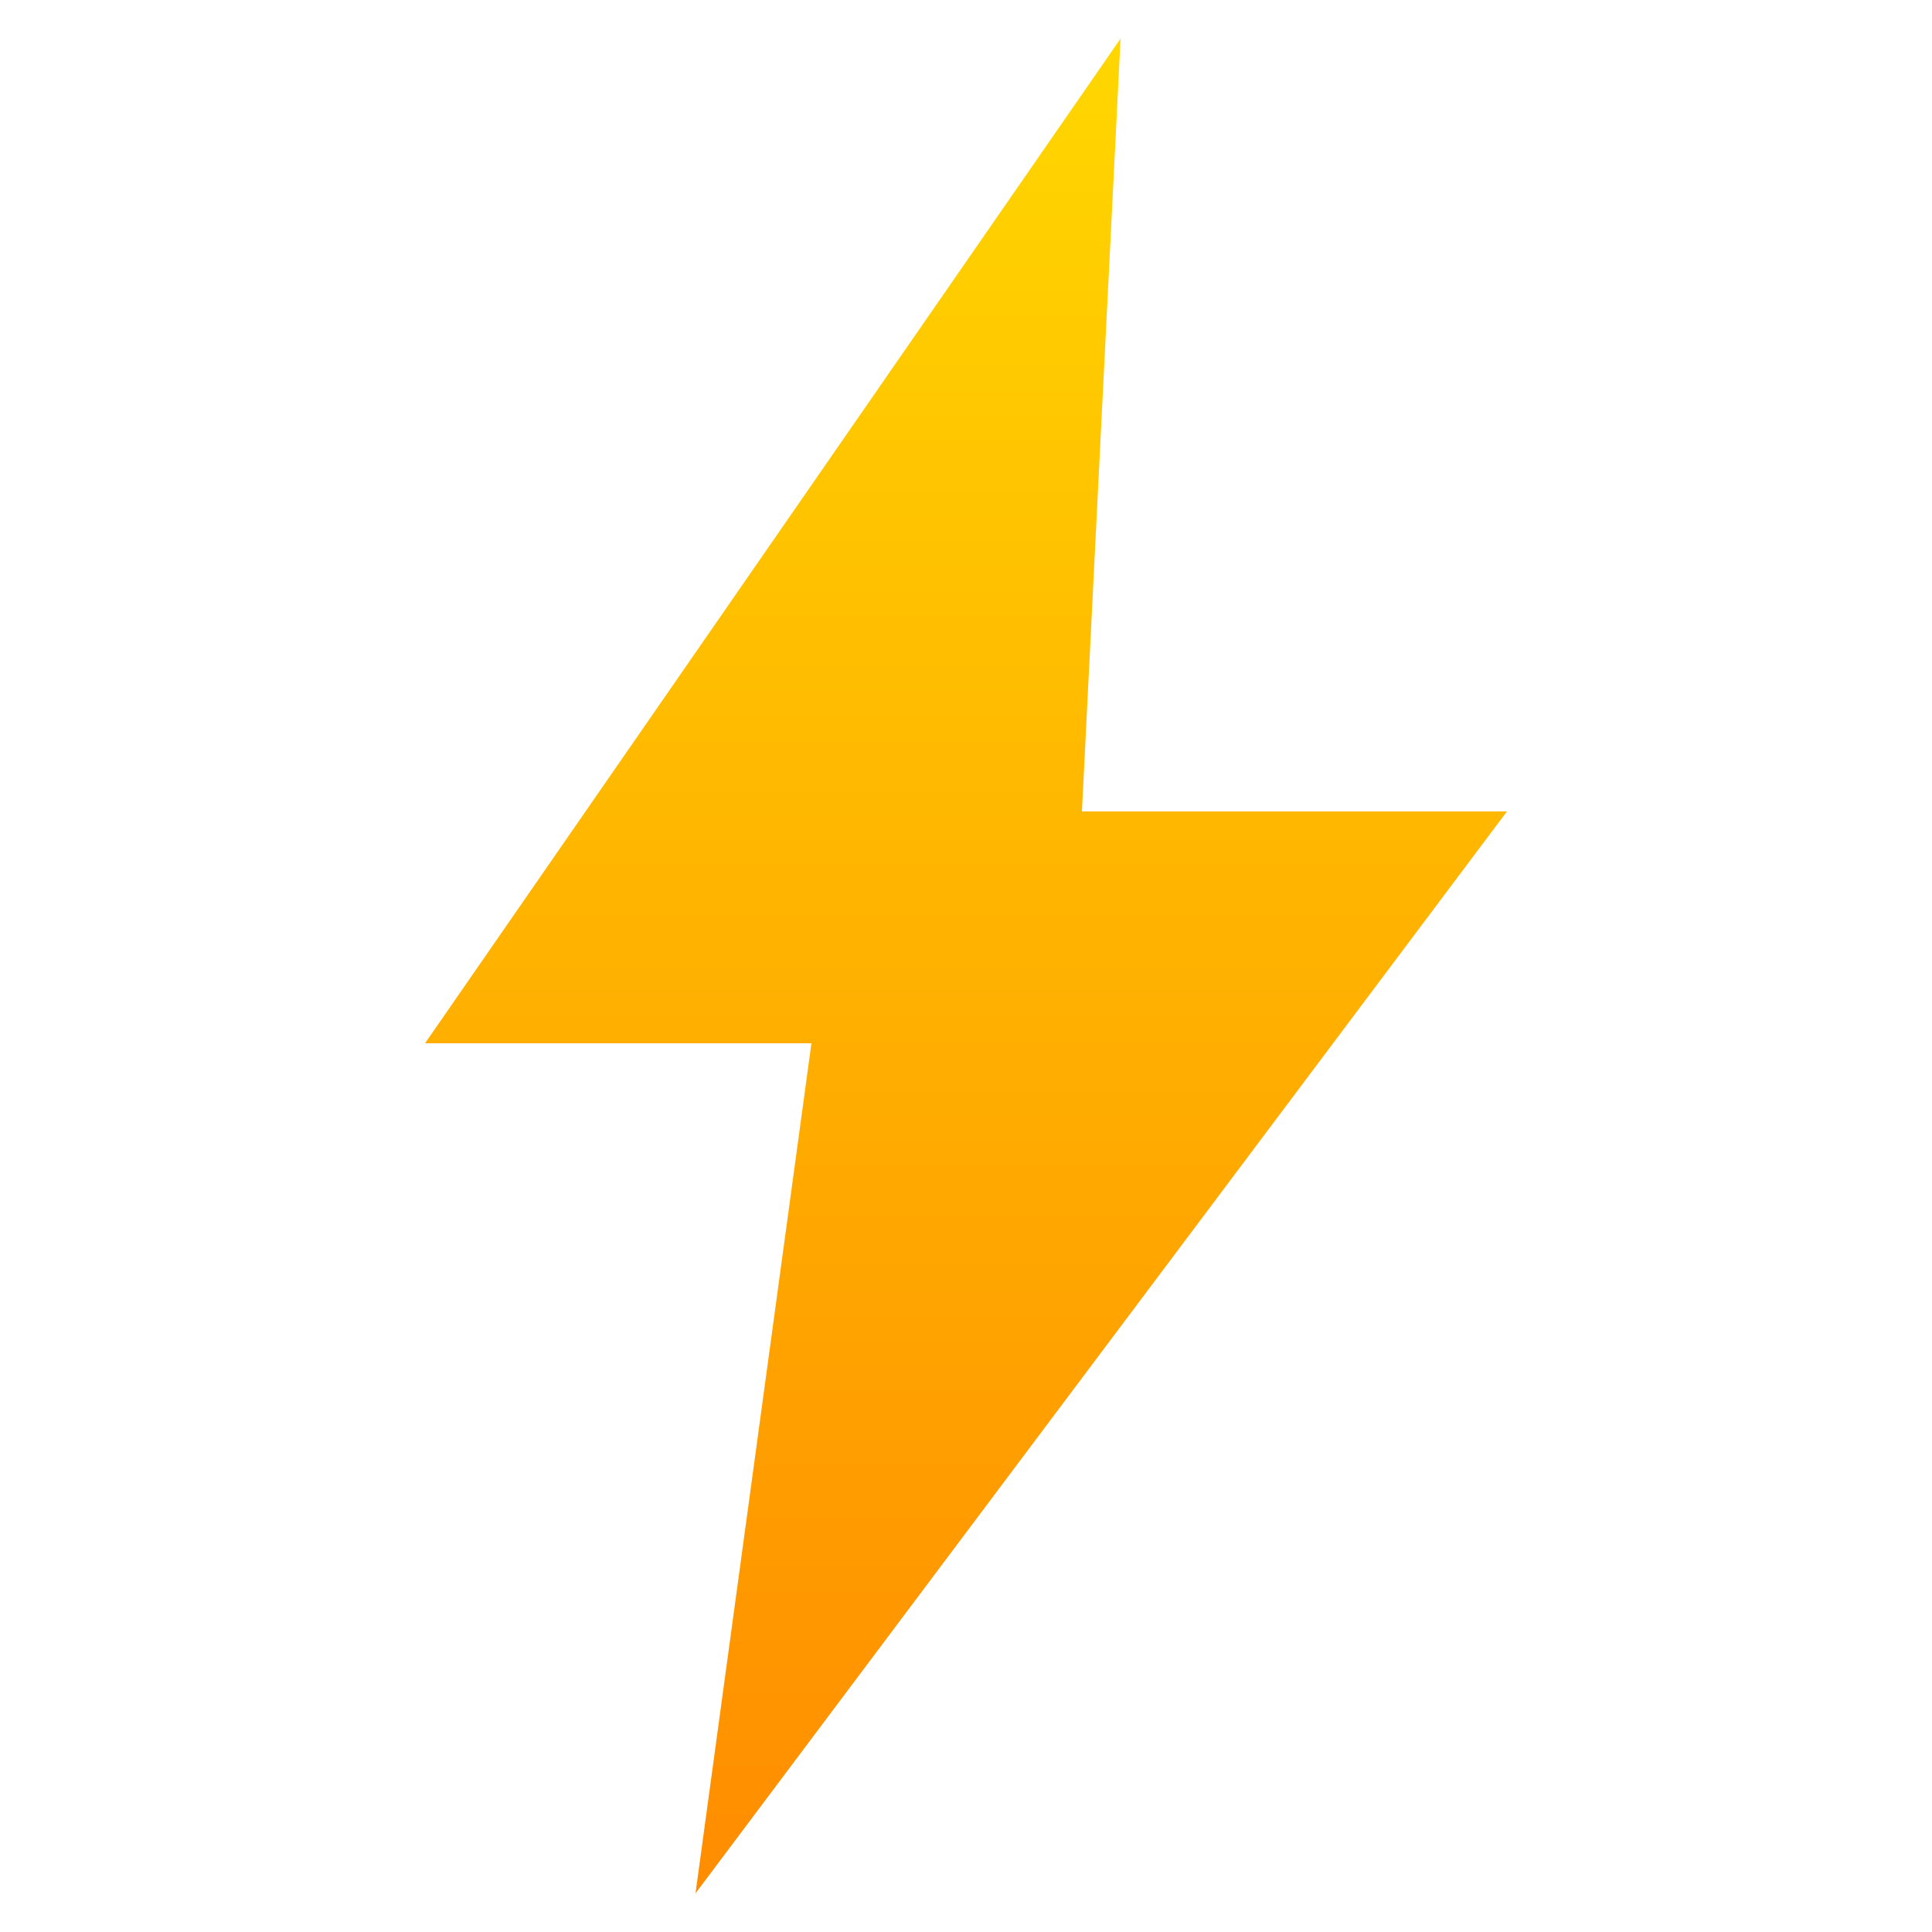
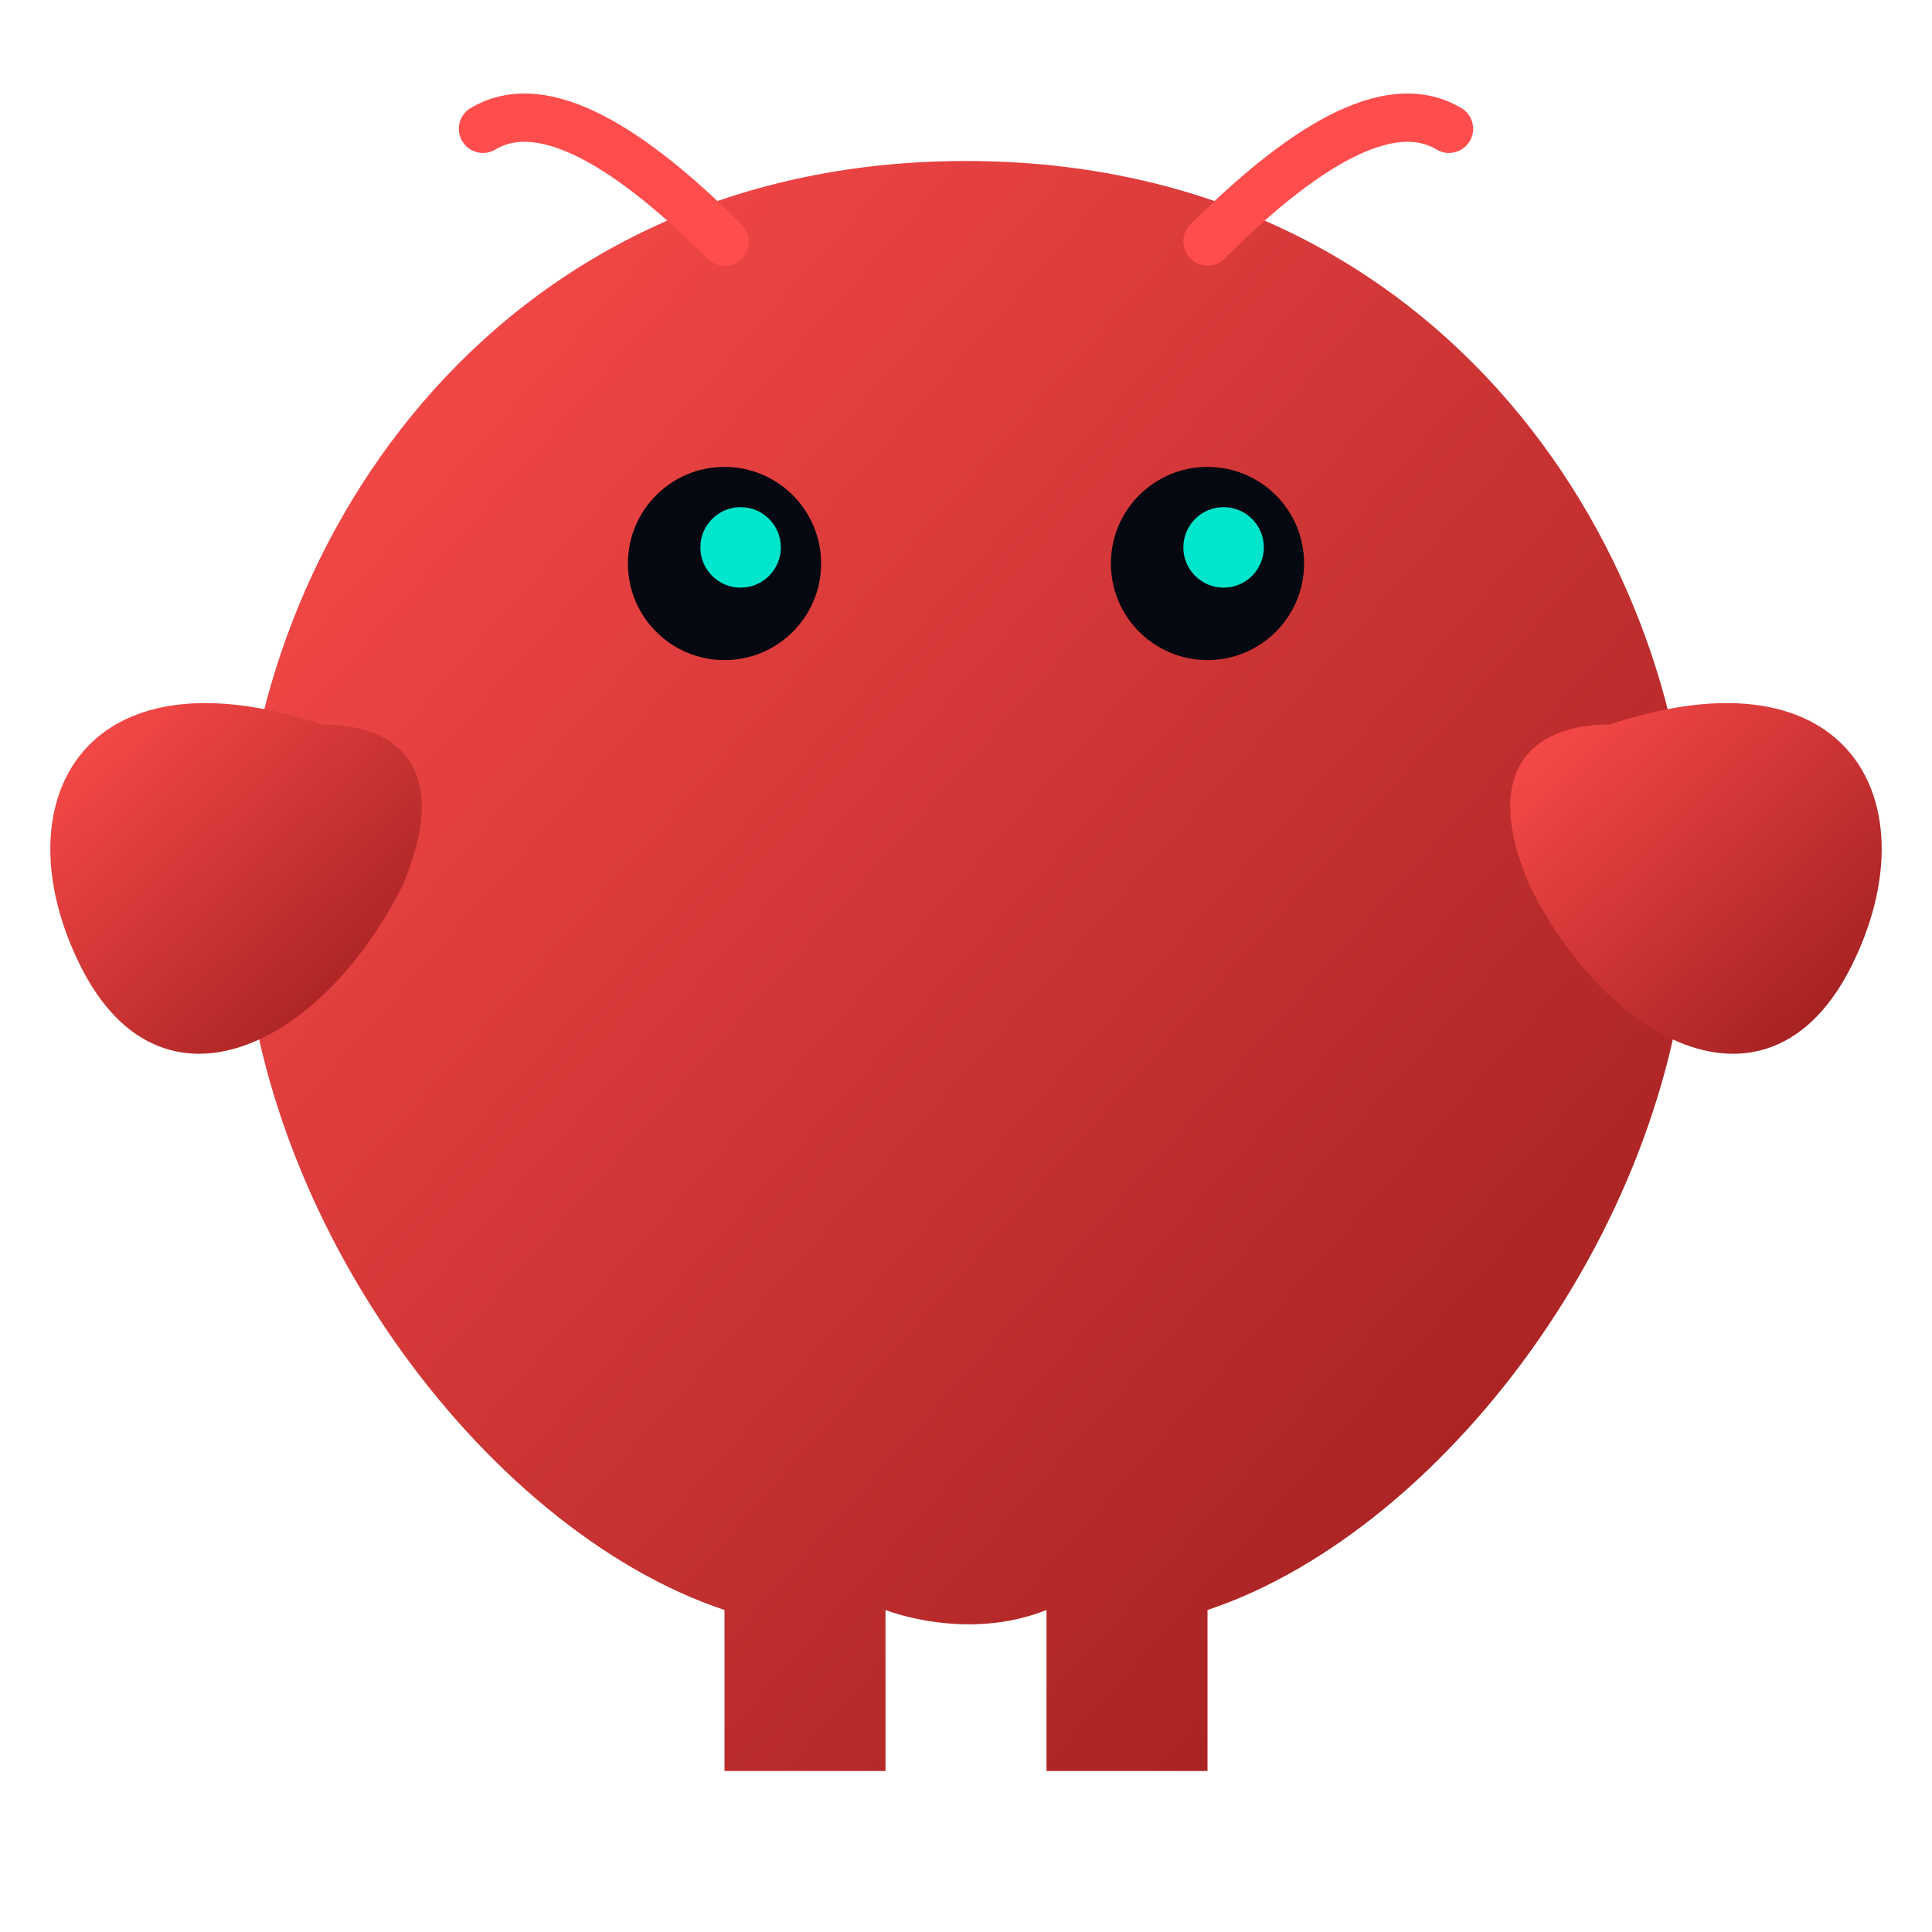
- <svg xmlns="http://www.w3.org/2000/svg" viewBox="0 0 100 100">
+ <svg xmlns="http://www.w3.org/2000/svg" viewBox="0 0 120 120" fill="none">
  <defs>
-     <linearGradient id="bolt" x1="0" y1="0" x2="0" y2="1">
-       <stop offset="0%" stop-color="#FFD700" />
-       <stop offset="100%" stop-color="#FF8C00" />
+     <linearGradient id="lobster-gradient" x1="0%" y1="0%" x2="100%" y2="100%">
+       <stop offset="0%" stop-color="#ff4d4d" />
+       <stop offset="100%" stop-color="#991b1b" />
    </linearGradient>
  </defs>
-   <path d="M58 2 L22 54 L42 54 L36 98 L78 42 L56 42 Z" fill="url(#bolt)" />
+   <path d="M60 10 C30 10 15 35 15 55 C15 75 30 95 45 100 L45 110 L55 110 L55 100 C55 100 60 102 65 100 L65 110 L75 110 L75 100 C90 95 105 75 105 55 C105 35 90 10 60 10Z" fill="url(#lobster-gradient)" />
+   <path d="M20 45 C5 40 0 50 5 60 C10 70 20 65 25 55 C28 48 25 45 20 45Z" fill="url(#lobster-gradient)" />
+   <path d="M100 45 C115 40 120 50 115 60 C110 70 100 65 95 55 C92 48 95 45 100 45Z" fill="url(#lobster-gradient)" />
+   <path d="M45 15 Q35 5 30 8" stroke="#ff4d4d" stroke-width="3" stroke-linecap="round" />
+   <path d="M75 15 Q85 5 90 8" stroke="#ff4d4d" stroke-width="3" stroke-linecap="round" />
+   <circle cx="45" cy="35" r="6" fill="#050810" />
+   <circle cx="75" cy="35" r="6" fill="#050810" />
+   <circle cx="46" cy="34" r="2.5" fill="#00e5cc" />
+   <circle cx="76" cy="34" r="2.5" fill="#00e5cc" />
</svg>
